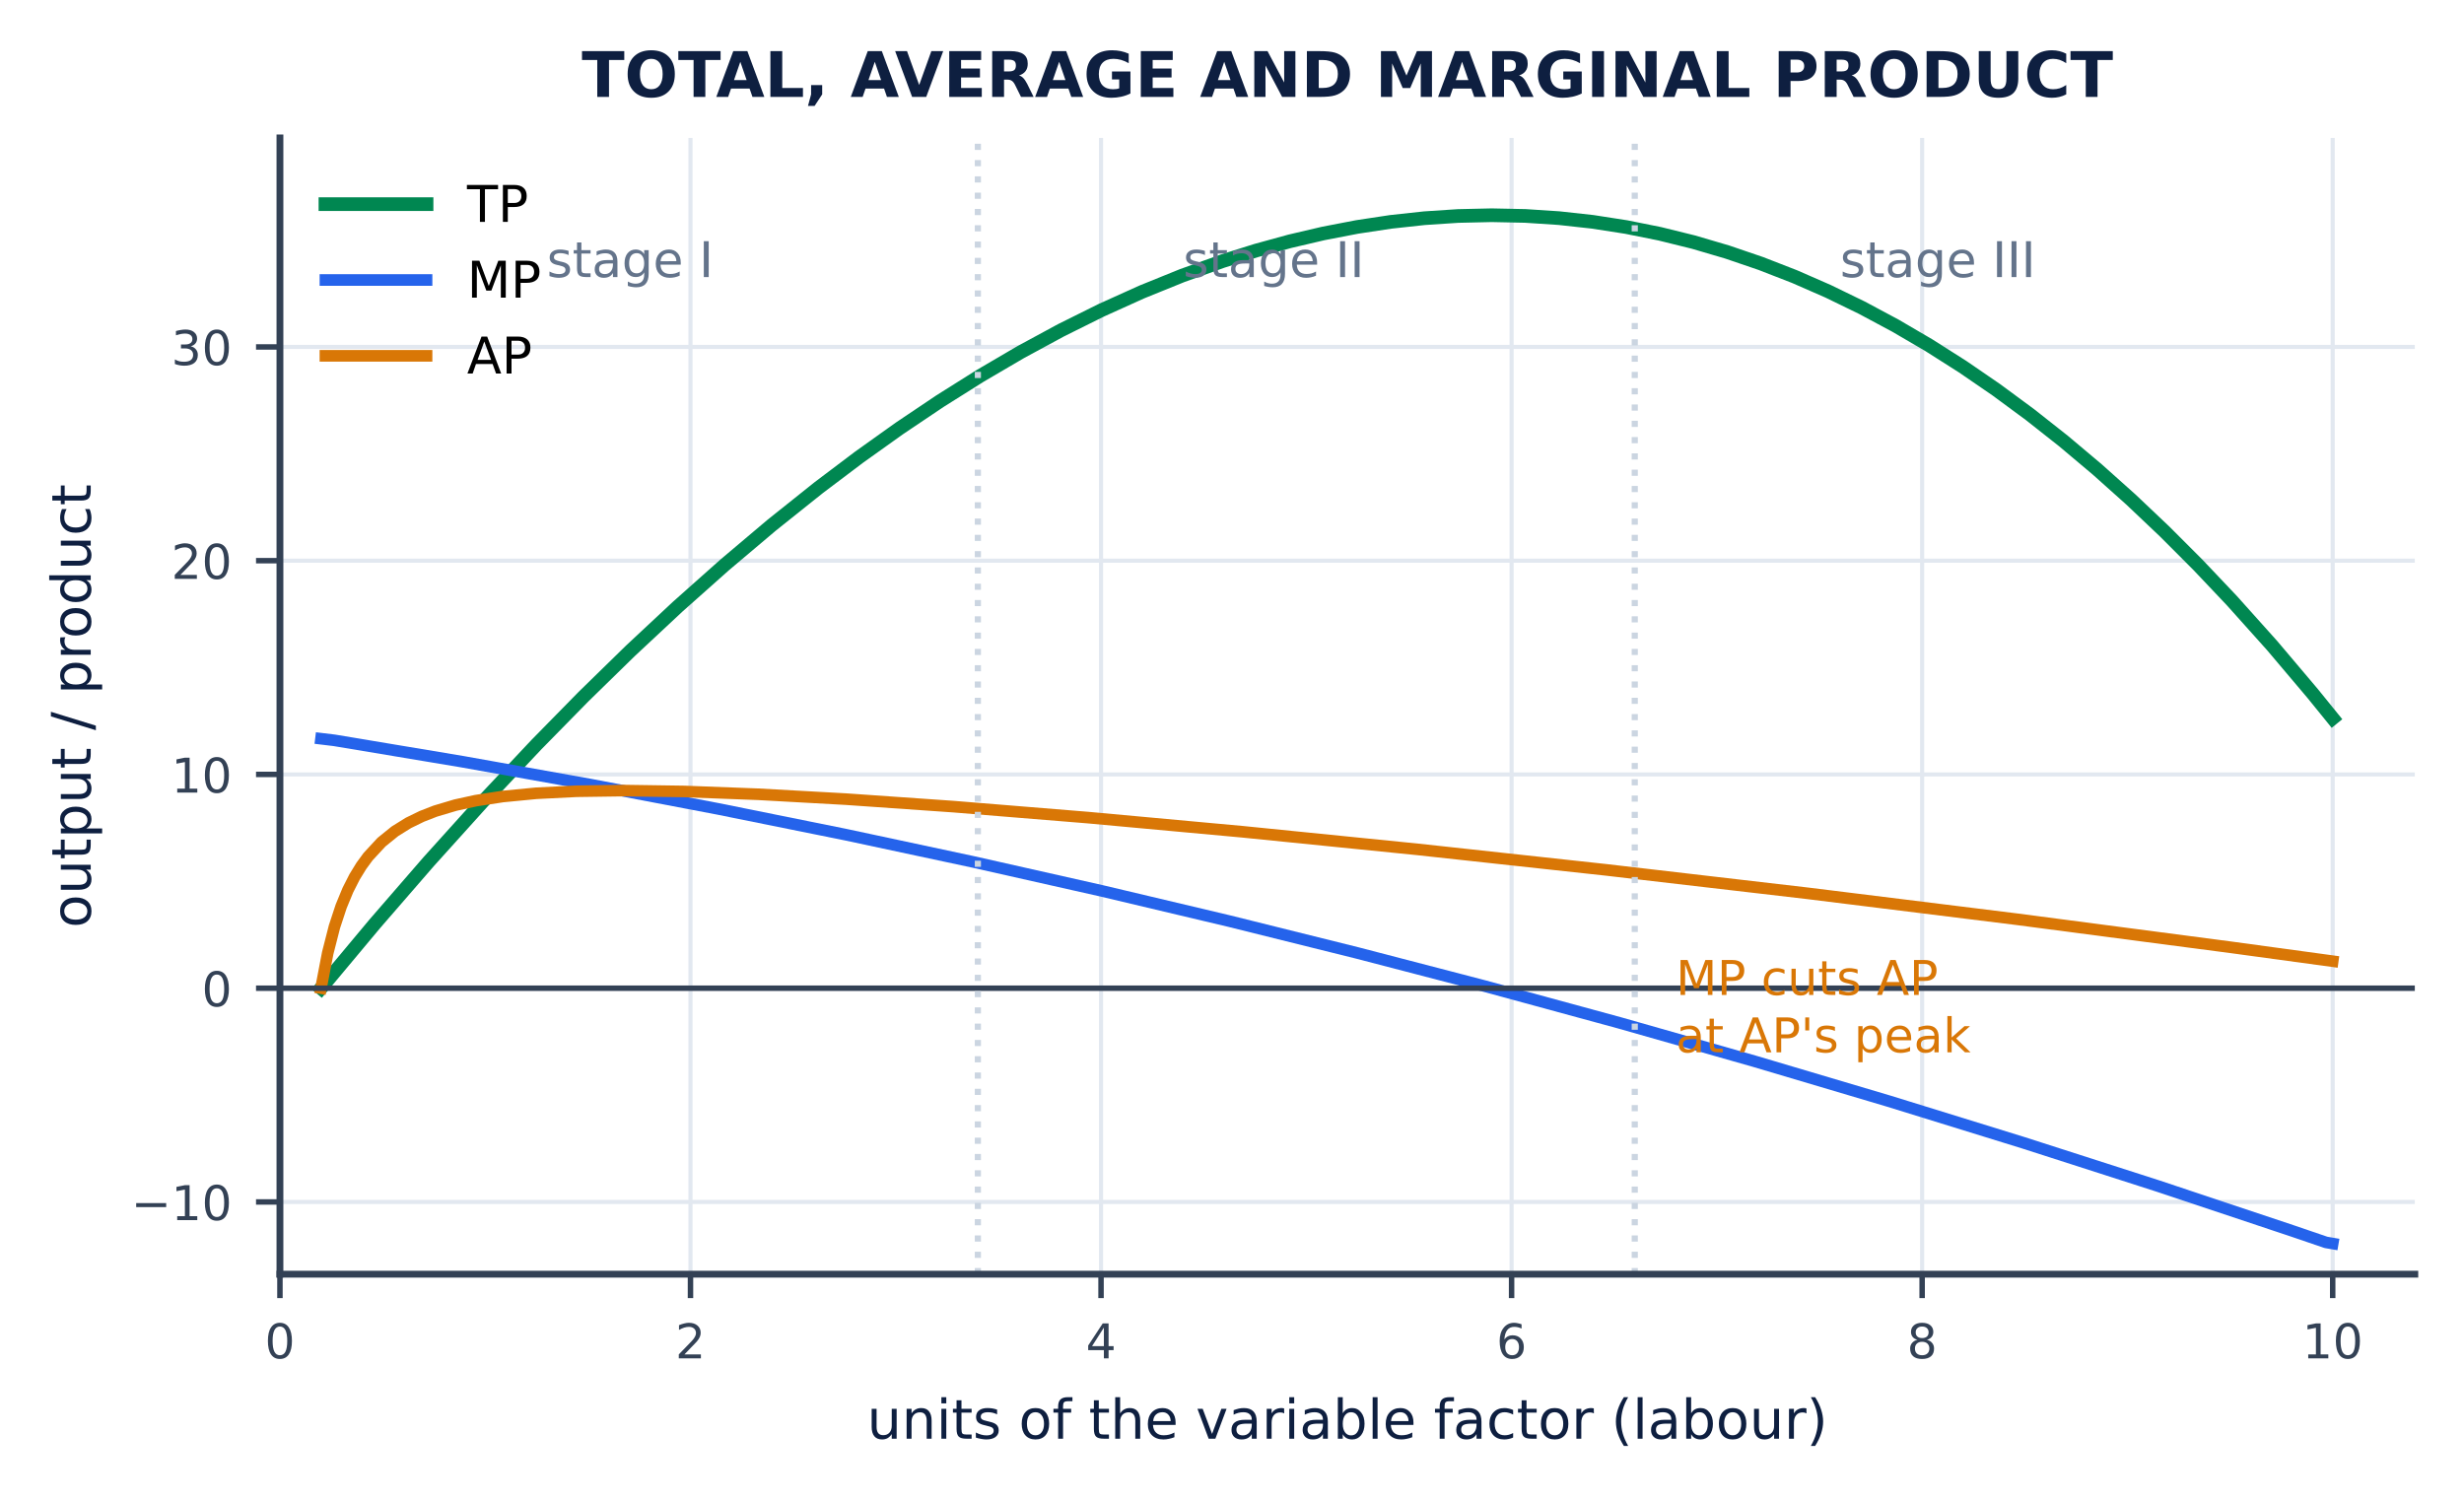
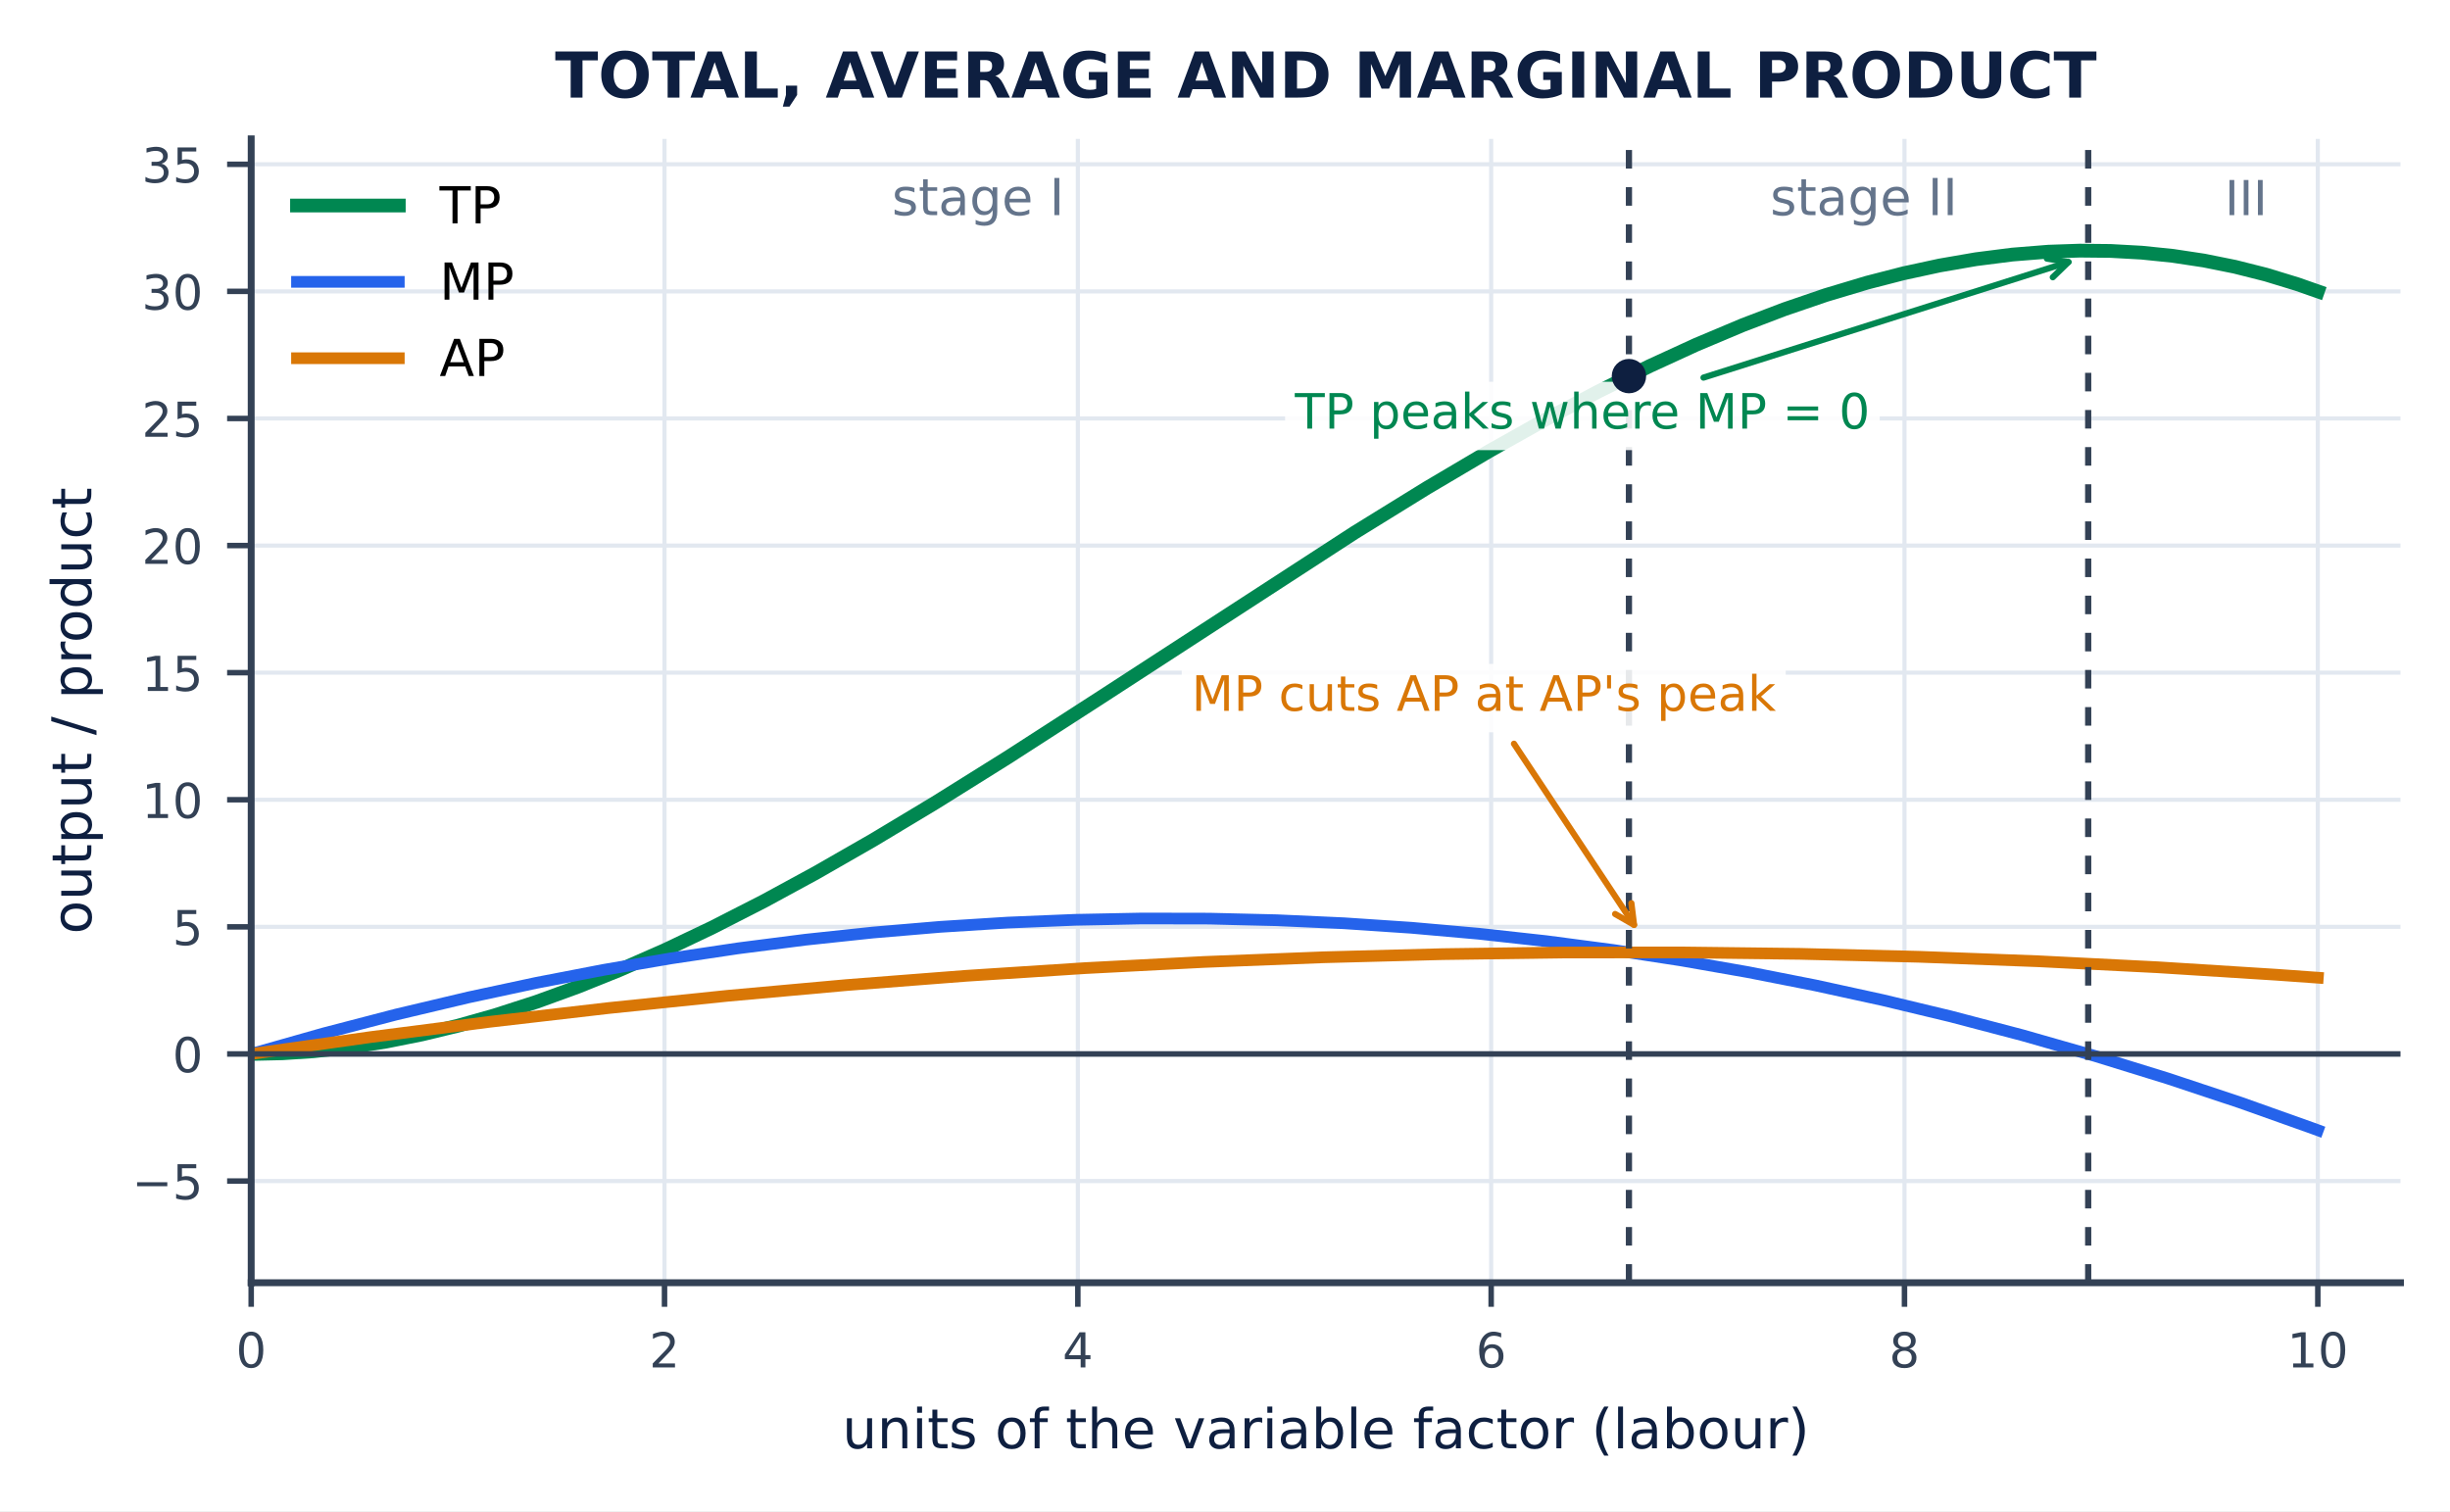
- <svg xmlns="http://www.w3.org/2000/svg" xmlns:xlink="http://www.w3.org/1999/xlink" width="360.654pt" height="219.71pt" viewBox="0 0 360.654 219.71" version="1.1">
+ <svg xmlns="http://www.w3.org/2000/svg" xmlns:xlink="http://www.w3.org/1999/xlink" width="356.2pt" height="219.71pt" viewBox="0 0 356.2 219.71" version="1.1">
  <defs>
    <style type="text/css">*{stroke-linejoin: round; stroke-linecap: butt}</style>
  </defs>
  <g id="figure_1">
    <g id="patch_1">
-       <path d="M 0 219.71  L 360.654 219.71  L 360.654 -0  L 0 -0  z " style="fill: #ffffff" />
+       <path d="M -0 219.71  L 356.2 219.71  L 356.2 -0  L -0 -0  z " style="fill: #ffffff" />
    </g>
    <g id="axes_1">
      <g id="patch_2">
-         <path d="M 40.974 186.51  L 353.454 186.51  L 353.454 20.19  L 40.974 20.19  z " style="fill: #ffffff" />
+         <path d="M 36.52 186.51  L 349 186.51  L 349 20.19  L 36.52 20.19  z " style="fill: #ffffff" />
      </g>
      <g id="matplotlib.axis_1">
        <g id="xtick_1">
          <g id="line2d_1">
-             <path d="M 40.974 186.51  L 40.974 20.19  " clip-path="url(#p8622e4ab6a)" style="fill: none; stroke: #e2e8f0; stroke-width: 0.6; stroke-linecap: square" />
+             <path d="M 36.52 186.51  L 36.52 20.19  " clip-path="url(#p2262eecdf3)" style="fill: none; stroke: #e2e8f0; stroke-width: 0.6; stroke-linecap: square" />
          </g>
          <g id="line2d_2">
            <defs>
              <path id="m8ef72950b3" d="M 0 0  L 0 3.5  " style="stroke: #334155; stroke-width: 0.8" />
            </defs>
            <g>
-               <use xlink:href="#m8ef72950b3" x="40.974" y="186.51" style="fill: #334155; stroke: #334155; stroke-width: 0.8" />
+               <use xlink:href="#m8ef72950b3" x="36.52" y="186.51" style="fill: #334155; stroke: #334155; stroke-width: 0.8" />
            </g>
          </g>
          <g id="text_1">
-             <text style="font-size: 7px; font-family: 'DejaVu Sans'; text-anchor: middle; fill: #334155" x="40.974" y="198.828" transform="rotate(-0 40.97391 198.8282)">0</text>
+             <text style="font-size: 7px; font-family: 'DejaVu Sans'; text-anchor: middle; fill: #334155" x="36.52" y="198.828" transform="rotate(-0 36.52016 198.8282)">0</text>
          </g>
        </g>
        <g id="xtick_2">
          <g id="line2d_3">
-             <path d="M 101.066 186.51  L 101.066 20.19  " clip-path="url(#p8622e4ab6a)" style="fill: none; stroke: #e2e8f0; stroke-width: 0.6; stroke-linecap: square" />
+             <path d="M 96.612 186.51  L 96.612 20.19  " clip-path="url(#p2262eecdf3)" style="fill: none; stroke: #e2e8f0; stroke-width: 0.6; stroke-linecap: square" />
          </g>
          <g id="line2d_4">
            <g>
-               <use xlink:href="#m8ef72950b3" x="101.066" y="186.51" style="fill: #334155; stroke: #334155; stroke-width: 0.8" />
+               <use xlink:href="#m8ef72950b3" x="96.612" y="186.51" style="fill: #334155; stroke: #334155; stroke-width: 0.8" />
            </g>
          </g>
          <g id="text_2">
-             <text style="font-size: 7px; font-family: 'DejaVu Sans'; text-anchor: middle; fill: #334155" x="101.066" y="198.828" transform="rotate(-0 101.0662 198.8282)">2</text>
+             <text style="font-size: 7px; font-family: 'DejaVu Sans'; text-anchor: middle; fill: #334155" x="96.612" y="198.828" transform="rotate(-0 96.61246 198.8282)">2</text>
          </g>
        </g>
        <g id="xtick_3">
          <g id="line2d_5">
-             <path d="M 161.159 186.51  L 161.159 20.19  " clip-path="url(#p8622e4ab6a)" style="fill: none; stroke: #e2e8f0; stroke-width: 0.6; stroke-linecap: square" />
+             <path d="M 156.705 186.51  L 156.705 20.19  " clip-path="url(#p2262eecdf3)" style="fill: none; stroke: #e2e8f0; stroke-width: 0.6; stroke-linecap: square" />
          </g>
          <g id="line2d_6">
            <g>
-               <use xlink:href="#m8ef72950b3" x="161.159" y="186.51" style="fill: #334155; stroke: #334155; stroke-width: 0.8" />
+               <use xlink:href="#m8ef72950b3" x="156.705" y="186.51" style="fill: #334155; stroke: #334155; stroke-width: 0.8" />
            </g>
          </g>
          <g id="text_3">
-             <text style="font-size: 7px; font-family: 'DejaVu Sans'; text-anchor: middle; fill: #334155" x="161.159" y="198.828" transform="rotate(-0 161.1585 198.8282)">4</text>
+             <text style="font-size: 7px; font-family: 'DejaVu Sans'; text-anchor: middle; fill: #334155" x="156.705" y="198.828" transform="rotate(-0 156.7048 198.8282)">4</text>
          </g>
        </g>
        <g id="xtick_4">
          <g id="line2d_7">
-             <path d="M 221.251 186.51  L 221.251 20.19  " clip-path="url(#p8622e4ab6a)" style="fill: none; stroke: #e2e8f0; stroke-width: 0.6; stroke-linecap: square" />
+             <path d="M 216.797 186.51  L 216.797 20.19  " clip-path="url(#p2262eecdf3)" style="fill: none; stroke: #e2e8f0; stroke-width: 0.6; stroke-linecap: square" />
          </g>
          <g id="line2d_8">
            <g>
-               <use xlink:href="#m8ef72950b3" x="221.251" y="186.51" style="fill: #334155; stroke: #334155; stroke-width: 0.8" />
+               <use xlink:href="#m8ef72950b3" x="216.797" y="186.51" style="fill: #334155; stroke: #334155; stroke-width: 0.8" />
            </g>
          </g>
          <g id="text_4">
-             <text style="font-size: 7px; font-family: 'DejaVu Sans'; text-anchor: middle; fill: #334155" x="221.251" y="198.828" transform="rotate(-0 221.2508 198.8282)">6</text>
+             <text style="font-size: 7px; font-family: 'DejaVu Sans'; text-anchor: middle; fill: #334155" x="216.797" y="198.828" transform="rotate(-0 216.7971 198.8282)">6</text>
          </g>
        </g>
        <g id="xtick_5">
          <g id="line2d_9">
-             <path d="M 281.343 186.51  L 281.343 20.19  " clip-path="url(#p8622e4ab6a)" style="fill: none; stroke: #e2e8f0; stroke-width: 0.6; stroke-linecap: square" />
+             <path d="M 276.889 186.51  L 276.889 20.19  " clip-path="url(#p2262eecdf3)" style="fill: none; stroke: #e2e8f0; stroke-width: 0.6; stroke-linecap: square" />
          </g>
          <g id="line2d_10">
            <g>
-               <use xlink:href="#m8ef72950b3" x="281.343" y="186.51" style="fill: #334155; stroke: #334155; stroke-width: 0.8" />
+               <use xlink:href="#m8ef72950b3" x="276.889" y="186.51" style="fill: #334155; stroke: #334155; stroke-width: 0.8" />
            </g>
          </g>
          <g id="text_5">
-             <text style="font-size: 7px; font-family: 'DejaVu Sans'; text-anchor: middle; fill: #334155" x="281.343" y="198.828" transform="rotate(-0 281.3431 198.8282)">8</text>
+             <text style="font-size: 7px; font-family: 'DejaVu Sans'; text-anchor: middle; fill: #334155" x="276.889" y="198.828" transform="rotate(-0 276.8894 198.8282)">8</text>
          </g>
        </g>
        <g id="xtick_6">
          <g id="line2d_11">
-             <path d="M 341.435 186.51  L 341.435 20.19  " clip-path="url(#p8622e4ab6a)" style="fill: none; stroke: #e2e8f0; stroke-width: 0.6; stroke-linecap: square" />
+             <path d="M 336.982 186.51  L 336.982 20.19  " clip-path="url(#p2262eecdf3)" style="fill: none; stroke: #e2e8f0; stroke-width: 0.6; stroke-linecap: square" />
          </g>
          <g id="line2d_12">
            <g>
-               <use xlink:href="#m8ef72950b3" x="341.435" y="186.51" style="fill: #334155; stroke: #334155; stroke-width: 0.8" />
+               <use xlink:href="#m8ef72950b3" x="336.982" y="186.51" style="fill: #334155; stroke: #334155; stroke-width: 0.8" />
            </g>
          </g>
          <g id="text_6">
-             <text style="font-size: 7px; font-family: 'DejaVu Sans'; text-anchor: middle; fill: #334155" x="341.435" y="198.828" transform="rotate(-0 341.4354 198.8282)">10</text>
+             <text style="font-size: 7px; font-family: 'DejaVu Sans'; text-anchor: middle; fill: #334155" x="336.982" y="198.828" transform="rotate(-0 336.9817 198.8282)">10</text>
          </g>
        </g>
        <g id="text_7">
-           <text style="font-size: 8px; font-family: 'DejaVu Sans'; text-anchor: middle; fill: #0e1f40" x="197.214" y="210.589" transform="rotate(-0 197.2139 210.5886)">units of the variable factor (labour)</text>
+           <text style="font-size: 8px; font-family: 'DejaVu Sans'; text-anchor: middle; fill: #0e1f40" x="192.76" y="210.589" transform="rotate(-0 192.7602 210.5886)">units of the variable factor (labour)</text>
        </g>
      </g>
      <g id="matplotlib.axis_2">
        <g id="ytick_1">
          <g id="line2d_13">
-             <path d="M 40.974 175.936  L 353.454 175.936  " clip-path="url(#p8622e4ab6a)" style="fill: none; stroke: #e2e8f0; stroke-width: 0.6; stroke-linecap: square" />
+             <path d="M 36.52 171.726  L 349 171.726  " clip-path="url(#p2262eecdf3)" style="fill: none; stroke: #e2e8f0; stroke-width: 0.6; stroke-linecap: square" />
          </g>
          <g id="line2d_14">
            <defs>
              <path id="ma2e27340b0" d="M 0 0  L -3.5 0  " style="stroke: #334155; stroke-width: 0.8" />
            </defs>
            <g>
-               <use xlink:href="#ma2e27340b0" x="40.974" y="175.936" style="fill: #334155; stroke: #334155; stroke-width: 0.8" />
+               <use xlink:href="#ma2e27340b0" x="36.52" y="171.726" style="fill: #334155; stroke: #334155; stroke-width: 0.8" />
            </g>
          </g>
          <g id="text_8">
-             <text style="font-size: 7px; font-family: 'DejaVu Sans'; text-anchor: end; fill: #334155" x="33.974" y="178.595" transform="rotate(-0 33.97391 178.5952)">−10</text>
+             <text style="font-size: 7px; font-family: 'DejaVu Sans'; text-anchor: end; fill: #334155" x="29.52" y="174.385" transform="rotate(-0 29.52016 174.385)">−5</text>
          </g>
        </g>
        <g id="ytick_2">
          <g id="line2d_15">
-             <path d="M 40.974 144.648  L 353.454 144.648  " clip-path="url(#p8622e4ab6a)" style="fill: none; stroke: #e2e8f0; stroke-width: 0.6; stroke-linecap: square" />
+             <path d="M 36.52 153.246  L 349 153.246  " clip-path="url(#p2262eecdf3)" style="fill: none; stroke: #e2e8f0; stroke-width: 0.6; stroke-linecap: square" />
          </g>
          <g id="line2d_16">
            <g>
-               <use xlink:href="#ma2e27340b0" x="40.974" y="144.648" style="fill: #334155; stroke: #334155; stroke-width: 0.8" />
+               <use xlink:href="#ma2e27340b0" x="36.52" y="153.246" style="fill: #334155; stroke: #334155; stroke-width: 0.8" />
            </g>
          </g>
          <g id="text_9">
-             <text style="font-size: 7px; font-family: 'DejaVu Sans'; text-anchor: end; fill: #334155" x="33.974" y="147.307" transform="rotate(-0 33.97391 147.3068)">0</text>
+             <text style="font-size: 7px; font-family: 'DejaVu Sans'; text-anchor: end; fill: #334155" x="29.52" y="155.905" transform="rotate(-0 29.52016 155.905)">0</text>
          </g>
        </g>
        <g id="ytick_3">
          <g id="line2d_17">
-             <path d="M 40.974 113.359  L 353.454 113.359  " clip-path="url(#p8622e4ab6a)" style="fill: none; stroke: #e2e8f0; stroke-width: 0.6; stroke-linecap: square" />
+             <path d="M 36.52 134.766  L 349 134.766  " clip-path="url(#p2262eecdf3)" style="fill: none; stroke: #e2e8f0; stroke-width: 0.6; stroke-linecap: square" />
          </g>
          <g id="line2d_18">
            <g>
-               <use xlink:href="#ma2e27340b0" x="40.974" y="113.359" style="fill: #334155; stroke: #334155; stroke-width: 0.8" />
+               <use xlink:href="#ma2e27340b0" x="36.52" y="134.766" style="fill: #334155; stroke: #334155; stroke-width: 0.8" />
            </g>
          </g>
          <g id="text_10">
-             <text style="font-size: 7px; font-family: 'DejaVu Sans'; text-anchor: end; fill: #334155" x="33.974" y="116.018" transform="rotate(-0 33.97391 116.0183)">10</text>
+             <text style="font-size: 7px; font-family: 'DejaVu Sans'; text-anchor: end; fill: #334155" x="29.52" y="137.425" transform="rotate(-0 29.52016 137.425)">5</text>
          </g>
        </g>
        <g id="ytick_4">
          <g id="line2d_19">
-             <path d="M 40.974 82.071  L 353.454 82.071  " clip-path="url(#p8622e4ab6a)" style="fill: none; stroke: #e2e8f0; stroke-width: 0.6; stroke-linecap: square" />
+             <path d="M 36.52 116.286  L 349 116.286  " clip-path="url(#p2262eecdf3)" style="fill: none; stroke: #e2e8f0; stroke-width: 0.6; stroke-linecap: square" />
          </g>
          <g id="line2d_20">
            <g>
-               <use xlink:href="#ma2e27340b0" x="40.974" y="82.071" style="fill: #334155; stroke: #334155; stroke-width: 0.8" />
+               <use xlink:href="#ma2e27340b0" x="36.52" y="116.286" style="fill: #334155; stroke: #334155; stroke-width: 0.8" />
            </g>
          </g>
          <g id="text_11">
-             <text style="font-size: 7px; font-family: 'DejaVu Sans'; text-anchor: end; fill: #334155" x="33.974" y="84.73" transform="rotate(-0 33.97391 84.72989)">20</text>
+             <text style="font-size: 7px; font-family: 'DejaVu Sans'; text-anchor: end; fill: #334155" x="29.52" y="118.945" transform="rotate(-0 29.52016 118.945)">10</text>
          </g>
        </g>
        <g id="ytick_5">
          <g id="line2d_21">
-             <path d="M 40.974 50.782  L 353.454 50.782  " clip-path="url(#p8622e4ab6a)" style="fill: none; stroke: #e2e8f0; stroke-width: 0.6; stroke-linecap: square" />
+             <path d="M 36.52 97.806  L 349 97.806  " clip-path="url(#p2262eecdf3)" style="fill: none; stroke: #e2e8f0; stroke-width: 0.6; stroke-linecap: square" />
          </g>
          <g id="line2d_22">
            <g>
-               <use xlink:href="#ma2e27340b0" x="40.974" y="50.782" style="fill: #334155; stroke: #334155; stroke-width: 0.8" />
+               <use xlink:href="#ma2e27340b0" x="36.52" y="97.806" style="fill: #334155; stroke: #334155; stroke-width: 0.8" />
            </g>
          </g>
          <g id="text_12">
-             <text style="font-size: 7px; font-family: 'DejaVu Sans'; text-anchor: end; fill: #334155" x="33.974" y="53.441" transform="rotate(-0 33.97391 53.44145)">30</text>
-           </g>
-         </g>
-         <g id="text_13">
+             <text style="font-size: 7px; font-family: 'DejaVu Sans'; text-anchor: end; fill: #334155" x="29.52" y="100.465" transform="rotate(-0 29.52016 100.465)">15</text>
+           </g>
+         </g>
+         <g id="ytick_6">
+           <g id="line2d_23">
+             <path d="M 36.52 79.326  L 349 79.326  " clip-path="url(#p2262eecdf3)" style="fill: none; stroke: #e2e8f0; stroke-width: 0.6; stroke-linecap: square" />
+           </g>
+           <g id="line2d_24">
+             <g>
+               <use xlink:href="#ma2e27340b0" x="36.52" y="79.326" style="fill: #334155; stroke: #334155; stroke-width: 0.8" />
+             </g>
+           </g>
+           <g id="text_13">
+             <text style="font-size: 7px; font-family: 'DejaVu Sans'; text-anchor: end; fill: #334155" x="29.52" y="81.985" transform="rotate(-0 29.52016 81.98502)">20</text>
+           </g>
+         </g>
+         <g id="ytick_7">
+           <g id="line2d_25">
+             <path d="M 36.52 60.846  L 349 60.846  " clip-path="url(#p2262eecdf3)" style="fill: none; stroke: #e2e8f0; stroke-width: 0.6; stroke-linecap: square" />
+           </g>
+           <g id="line2d_26">
+             <g>
+               <use xlink:href="#ma2e27340b0" x="36.52" y="60.846" style="fill: #334155; stroke: #334155; stroke-width: 0.8" />
+             </g>
+           </g>
+           <g id="text_14">
+             <text style="font-size: 7px; font-family: 'DejaVu Sans'; text-anchor: end; fill: #334155" x="29.52" y="63.505" transform="rotate(-0 29.52016 63.50502)">25</text>
+           </g>
+         </g>
+         <g id="ytick_8">
+           <g id="line2d_27">
+             <path d="M 36.52 42.366  L 349 42.366  " clip-path="url(#p2262eecdf3)" style="fill: none; stroke: #e2e8f0; stroke-width: 0.6; stroke-linecap: square" />
+           </g>
+           <g id="line2d_28">
+             <g>
+               <use xlink:href="#ma2e27340b0" x="36.52" y="42.366" style="fill: #334155; stroke: #334155; stroke-width: 0.8" />
+             </g>
+           </g>
+           <g id="text_15">
+             <text style="font-size: 7px; font-family: 'DejaVu Sans'; text-anchor: end; fill: #334155" x="29.52" y="45.025" transform="rotate(-0 29.52016 45.02502)">30</text>
+           </g>
+         </g>
+         <g id="ytick_9">
+           <g id="line2d_29">
+             <path d="M 36.52 23.886  L 349 23.886  " clip-path="url(#p2262eecdf3)" style="fill: none; stroke: #e2e8f0; stroke-width: 0.6; stroke-linecap: square" />
+           </g>
+           <g id="line2d_30">
+             <g>
+               <use xlink:href="#ma2e27340b0" x="36.52" y="23.886" style="fill: #334155; stroke: #334155; stroke-width: 0.8" />
+             </g>
+           </g>
+           <g id="text_16">
+             <text style="font-size: 7px; font-family: 'DejaVu Sans'; text-anchor: end; fill: #334155" x="29.52" y="26.545" transform="rotate(-0 29.52016 26.54502)">35</text>
+           </g>
+         </g>
+         <g id="text_17">
          <text style="font-size: 8px; font-family: 'DejaVu Sans'; text-anchor: middle; fill: #0e1f40" x="13.279" y="103.35" transform="rotate(-90 13.27875 103.3498)">output / product</text>
        </g>
      </g>
-       <g id="line2d_23">
-         <path d="M 46.983 144.648  L 54.861 135.219  L 62.74 126.13  L 70.618 117.393  L 78.496 109.016  L 85.39 101.99  L 92.283 95.256  L 99.177 88.819  L 106.071 82.686  L 112.964 76.865  L 119.858 71.361  L 125.766 66.903  L 131.675 62.687  L 137.584 58.718  L 143.493 55.001  L 149.401 51.54  L 155.31 48.339  L 161.219 45.403  L 167.128 42.735  L 173.036 40.34  L 178.945 38.222  L 183.869 36.672  L 188.793 35.32  L 193.717 34.168  L 198.641 33.22  L 203.565 32.476  L 208.489 31.941  L 213.413 31.616  L 218.337 31.504  L 223.261 31.607  L 228.185 31.929  L 233.109 32.47  L 238.032 33.234  L 242.956 34.223  L 247.88 35.44  L 252.804 36.888  L 257.728 38.568  L 262.652 40.483  L 267.576 42.636  L 272.5 45.029  L 277.424 47.664  L 282.348 50.545  L 287.272 53.673  L 292.196 57.051  L 297.12 60.682  L 302.044 64.567  L 306.968 68.71  L 311.892 73.113  L 316.816 77.779  L 321.74 82.709  L 326.664 87.907  L 332.572 94.501  L 338.481 101.488  L 341.435 105.13  L 341.435 105.13  " clip-path="url(#p8622e4ab6a)" style="fill: none; stroke: #008751; stroke-width: 2; stroke-linecap: square" />
-       </g>
-       <g id="line2d_24">
-         <path d="M 46.983 108.13  L 48.953 108.368  L 67.664 111.493  L 86.375 114.836  L 105.086 118.398  L 123.797 122.178  L 142.508 126.177  L 161.219 130.394  L 179.93 134.83  L 198.641 139.484  L 217.352 144.356  L 237.048 149.721  L 256.743 155.327  L 276.439 161.176  L 296.135 167.267  L 315.831 173.599  L 335.527 180.174  L 340.451 181.856  L 341.435 182.025  L 341.435 182.025  " clip-path="url(#p8622e4ab6a)" style="fill: none; stroke: #2563eb; stroke-width: 1.7; stroke-linecap: square" />
-       </g>
-       <g id="line2d_25">
-         <path d="M 46.983 144.648  L 47.968 139.506  L 48.953 135.653  L 49.938 132.664  L 50.922 130.282  L 51.907 128.344  L 52.892 126.74  L 53.877 125.393  L 55.846 123.266  L 57.816 121.674  L 59.785 120.45  L 61.755 119.49  L 63.725 118.724  L 66.679 117.845  L 69.633 117.199  L 73.572 116.592  L 78.496 116.116  L 84.405 115.819  L 91.299 115.722  L 100.162 115.852  L 110.995 116.262  L 123.797 116.973  L 139.553 118.071  L 159.249 119.677  L 181.899 121.754  L 207.504 124.329  L 235.078 127.326  L 264.622 130.765  L 295.15 134.547  L 326.664 138.68  L 341.435 140.696  L 341.435 140.696  " clip-path="url(#p8622e4ab6a)" style="fill: none; stroke: #d97706; stroke-width: 1.7; stroke-linecap: square" />
-       </g>
-       <g id="line2d_26">
-         <path d="M 40.974 144.648  L 353.454 144.648  " clip-path="url(#p8622e4ab6a)" style="fill: none; stroke: #334155; stroke-width: 0.8; stroke-linecap: square" />
-       </g>
-       <g id="line2d_27">
-         <path d="M 143.131 186.51  L 143.131 20.19  " clip-path="url(#p8622e4ab6a)" style="fill: none; stroke-dasharray: 0.9,1.485; stroke-dashoffset: 0; stroke: #cbd5e1; stroke-width: 0.9" />
-       </g>
-       <g id="line2d_28">
-         <path d="M 239.279 186.51  L 239.279 20.19  " clip-path="url(#p8622e4ab6a)" style="fill: none; stroke-dasharray: 0.9,1.485; stroke-dashoffset: 0; stroke: #cbd5e1; stroke-width: 0.9" />
+       <g id="line2d_31">
+         <path d="M 36.52 153.246  L 41.038 153.147  L 45.557 152.854  L 50.828 152.276  L 56.099 151.455  L 61.37 150.4  L 66.642 149.124  L 71.913 147.635  L 77.937 145.69  L 83.961 143.498  L 89.986 141.076  L 96.763 138.097  L 103.54 134.87  L 111.071 131.022  L 118.601 126.928  L 126.885 122.178  L 135.921 116.748  L 146.463 110.159  L 160.018 101.415  L 196.917 77.457  L 207.459 70.944  L 216.496 65.602  L 224.779 60.949  L 232.31 56.958  L 239.84 53.226  L 246.617 50.116  L 253.395 47.264  L 259.419 44.965  L 265.443 42.905  L 271.468 41.099  L 276.739 39.74  L 282.01 38.6  L 287.281 37.689  L 292.553 37.017  L 297.824 36.595  L 302.342 36.442  L 306.86 36.487  L 311.378 36.737  L 315.897 37.2  L 320.415 37.882  L 324.933 38.79  L 329.451 39.93  L 333.97 41.31  L 336.982 42.366  L 336.982 42.366  " clip-path="url(#p2262eecdf3)" style="fill: none; stroke: #008751; stroke-width: 2; stroke-linecap: square" />
+       </g>
+       <g id="line2d_32">
+         <path d="M 36.52 153.246  L 47.063 150.256  L 57.605 147.512  L 68.148 145.014  L 77.937 142.915  L 87.727 141.027  L 97.516 139.351  L 107.306 137.887  L 117.095 136.635  L 126.885 135.594  L 136.674 134.766  L 146.463 134.149  L 156.253 133.745  L 166.042 133.552  L 175.832 133.571  L 185.621 133.802  L 195.411 134.244  L 205.2 134.899  L 214.99 135.765  L 224.779 136.844  L 234.569 138.134  L 244.358 139.636  L 254.148 141.35  L 263.937 143.276  L 273.727 145.414  L 283.516 147.763  L 294.059 150.53  L 304.601 153.543  L 315.144 156.802  L 325.686 160.306  L 336.229 164.057  L 336.982 164.334  L 336.982 164.334  " clip-path="url(#p2262eecdf3)" style="fill: none; stroke: #2563eb; stroke-width: 1.7; stroke-linecap: square" />
+       </g>
+       <g id="line2d_33">
+         <path d="M 36.52 153.246  L 53.84 150.8  L 71.16 148.575  L 88.48 146.571  L 105.8 144.788  L 123.119 143.226  L 140.439 141.885  L 157.759 140.765  L 175.079 139.867  L 192.399 139.189  L 209.719 138.733  L 227.038 138.497  L 244.358 138.483  L 261.678 138.689  L 278.998 139.117  L 296.318 139.766  L 313.638 140.636  L 330.957 141.727  L 336.982 142.158  L 336.982 142.158  " clip-path="url(#p2262eecdf3)" style="fill: none; stroke: #d97706; stroke-width: 1.7; stroke-linecap: square" />
+       </g>
+       <g id="line2d_34">
+         <path d="M 36.52 153.246  L 349 153.246  " clip-path="url(#p2262eecdf3)" style="fill: none; stroke: #334155; stroke-width: 0.8; stroke-linecap: square" />
+       </g>
+       <g id="line2d_35">
+         <path d="M 236.828 186.51  L 236.828 20.19  " clip-path="url(#p2262eecdf3)" style="fill: none; stroke-dasharray: 2.7,2.7; stroke-dashoffset: 0; stroke: #334155; stroke-width: 0.9" />
+       </g>
+       <g id="line2d_36">
+         <path d="M 303.597 186.51  L 303.597 20.19  " clip-path="url(#p2262eecdf3)" style="fill: none; stroke-dasharray: 2.7,2.7; stroke-dashoffset: 0; stroke: #334155; stroke-width: 0.9" />
      </g>
      <g id="patch_3">
-         <path d="M 40.974 186.51  L 40.974 20.19  " style="fill: none; stroke: #334155; stroke-linejoin: miter; stroke-linecap: square" />
+         <path d="M 36.52 186.51  L 36.52 20.19  " style="fill: none; stroke: #334155; stroke-linejoin: miter; stroke-linecap: square" />
      </g>
      <g id="patch_4">
-         <path d="M 40.974 186.51  L 353.454 186.51  " style="fill: none; stroke: #334155; stroke-linejoin: miter; stroke-linecap: square" />
-       </g>
-       <g id="text_14">
-         <text style="font-size: 7.2px; font-family: 'DejaVu Sans'; text-anchor: start; fill: #64748b" x="80.034" y="40.556" transform="rotate(-0 80.03391 40.55566)">stage I</text>
-       </g>
-       <g id="text_15">
-         <text style="font-size: 7.2px; font-family: 'DejaVu Sans'; text-anchor: start; fill: #64748b" x="173.177" y="40.556" transform="rotate(-0 173.177 40.55566)">stage II</text>
-       </g>
-       <g id="text_16">
-         <text style="font-size: 7.2px; font-family: 'DejaVu Sans'; text-anchor: start; fill: #64748b" x="269.325" y="40.556" transform="rotate(-0 269.3247 40.55566)">stage III</text>
-       </g>
-       <g id="text_17">
-         <text style="font-size: 7px; font-family: 'DejaVu Sans'; fill: #d97706" transform="translate(245.2878 145.6322)">MP cuts AP</text>
-         <text style="font-size: 7px; font-family: 'DejaVu Sans'; fill: #d97706" transform="translate(245.2878 154.0341)">at AP's peak</text>
+         <path d="M 36.52 186.51  L 349 186.51  " style="fill: none; stroke: #334155; stroke-linejoin: miter; stroke-linecap: square" />
      </g>
      <g id="text_18">
-         <text style="font-weight: 700; font-size: 9.2px; font-family: 'DejaVu Sans'; text-anchor: middle; fill: #0e1f40" x="197.214" y="14.19" transform="rotate(-0 197.2139 14.18984)">TOTAL, AVERAGE AND MARGINAL PRODUCT</text>
+         <text style="font-size: 7.4px; font-family: 'DejaVu Sans'; text-anchor: start; fill: #64748b" x="129.663" y="31.278" transform="rotate(-0 129.6632 31.27784)">stage I</text>
+       </g>
+       <g id="text_19">
+         <text style="font-size: 7.4px; font-family: 'DejaVu Sans'; text-anchor: start; fill: #64748b" x="257.359" y="31.278" transform="rotate(-0 257.3594 31.27784)">stage II</text>
+       </g>
+       <g id="text_20">
+         <text style="font-size: 7px; font-family: 'DejaVu Sans'; text-anchor: start; fill: #64748b" x="323.461" y="31.278" transform="rotate(-0 323.4609 31.27784)">III</text>
+       </g>
+       <g id="patch_5">
+         <path d="M 220.114 108.14  Q 229.121 121.729 237.572 134.479  " style="fill: none; stroke: #d97706; stroke-width: 0.9; stroke-linecap: round" />
+         <path d="M 237.186 131.328  L 237.572 134.479  L 234.819 132.897  " style="fill: none; stroke: #d97706; stroke-width: 0.9; stroke-linecap: round" />
+       </g>
+       <g id="text_21">
+         <g id="patch_6">
+           <path d="M 171.81 106.476  L 259.624 106.476  L 259.624 96.535  L 171.81 96.535  z " style="fill: #ffffff; opacity: 0.88" />
+         </g>
+         <text style="font-size: 7.1px; font-family: 'DejaVu Sans'; text-anchor: start; fill: #d97706" x="173.23" y="103.35" transform="rotate(-0 173.2302 103.3498)">MP cuts AP at AP's peak</text>
+       </g>
+       <g id="patch_7">
+         <path d="M 247.667 54.904  Q 274.678 46.35 300.73 38.1  " style="fill: none; stroke: #008751; stroke-width: 0.9; stroke-linecap: round" />
+         <path d="M 297.593 37.603  L 300.73 38.1  L 298.451 40.311  " style="fill: none; stroke: #008751; stroke-width: 0.9; stroke-linecap: round" />
+       </g>
+       <g id="text_22">
+         <g id="patch_8">
+           <path d="M 186.833 65.45  L 273.29 65.45  L 273.29 55.509  L 186.833 55.509  z " style="fill: #ffffff; opacity: 0.88" />
+         </g>
+         <text style="font-size: 7.1px; font-family: 'DejaVu Sans'; text-anchor: start; fill: #008751" x="188.253" y="62.324" transform="rotate(-0 188.2532 62.32424)">TP peaks where MP = 0</text>
+       </g>
+       <g id="text_23">
+         <text style="font-weight: 700; font-size: 9.2px; font-family: 'DejaVu Sans'; text-anchor: middle; fill: #0e1f40" x="192.76" y="14.19" transform="rotate(-0 192.7602 14.18984)">TOTAL, AVERAGE AND MARGINAL PRODUCT</text>
+       </g>
+       <g id="line2d_37">
+         <defs>
+           <path id="mbeb677887b" d="M 0 2  C 0.53 2 1.039 1.789 1.414 1.414  C 1.789 1.039 2 0.53 2 0  C 2 -0.53 1.789 -1.039 1.414 -1.414  C 1.039 -1.789 0.53 -2 0 -2  C -0.53 -2 -1.039 -1.789 -1.414 -1.414  C -1.789 -1.039 -2 -0.53 -2 0  C -2 0.53 -1.789 1.039 -1.414 1.414  C -1.039 1.789 -0.53 2 0 2  z " style="stroke: #0e1f40" />
+         </defs>
+         <g clip-path="url(#p2262eecdf3)">
+           <use xlink:href="#mbeb677887b" x="236.828" y="54.686" style="fill: #0e1f40; stroke: #0e1f40" />
+         </g>
      </g>
      <g id="legend_1">
-         <g id="line2d_29">
-           <path d="M 47.634 29.883  L 55.034 29.883  L 62.434 29.883  " style="fill: none; stroke: #008751; stroke-width: 2; stroke-linecap: square" />
-         </g>
-         <g id="text_19">
-           <text style="font-size: 7.4px; font-family: 'DejaVu Sans'; text-anchor: start" x="68.354" y="32.473" transform="rotate(-0 68.35391 32.47269)">TP</text>
-         </g>
-         <g id="line2d_30">
-           <path d="M 47.634 40.983  L 55.034 40.983  L 62.434 40.983  " style="fill: none; stroke: #2563eb; stroke-width: 1.7; stroke-linecap: square" />
-         </g>
-         <g id="text_20">
-           <text style="font-size: 7.4px; font-family: 'DejaVu Sans'; text-anchor: start" x="68.354" y="43.573" transform="rotate(-0 68.35391 43.57327)">MP</text>
-         </g>
-         <g id="line2d_31">
-           <path d="M 47.634 52.084  L 55.034 52.084  L 62.434 52.084  " style="fill: none; stroke: #d97706; stroke-width: 1.7; stroke-linecap: square" />
-         </g>
-         <g id="text_21">
-           <text style="font-size: 7.4px; font-family: 'DejaVu Sans'; text-anchor: start" x="68.354" y="54.674" transform="rotate(-0 68.35391 54.67384)">AP</text>
+         <g id="line2d_38">
+           <path d="M 43.18 29.883  L 50.58 29.883  L 57.98 29.883  " style="fill: none; stroke: #008751; stroke-width: 2; stroke-linecap: square" />
+         </g>
+         <g id="text_24">
+           <text style="font-size: 7.4px; font-family: 'DejaVu Sans'; text-anchor: start" x="63.9" y="32.473" transform="rotate(-0 63.90016 32.47269)">TP</text>
+         </g>
+         <g id="line2d_39">
+           <path d="M 43.18 40.983  L 50.58 40.983  L 57.98 40.983  " style="fill: none; stroke: #2563eb; stroke-width: 1.7; stroke-linecap: square" />
+         </g>
+         <g id="text_25">
+           <text style="font-size: 7.4px; font-family: 'DejaVu Sans'; text-anchor: start" x="63.9" y="43.573" transform="rotate(-0 63.90016 43.57327)">MP</text>
+         </g>
+         <g id="line2d_40">
+           <path d="M 43.18 52.084  L 50.58 52.084  L 57.98 52.084  " style="fill: none; stroke: #d97706; stroke-width: 1.7; stroke-linecap: square" />
+         </g>
+         <g id="text_26">
+           <text style="font-size: 7.4px; font-family: 'DejaVu Sans'; text-anchor: start" x="63.9" y="54.674" transform="rotate(-0 63.90016 54.67384)">AP</text>
        </g>
      </g>
    </g>
  </g>
  <defs>
-     <clipPath id="p8622e4ab6a">
-       <rect x="40.974" y="20.19" width="312.48" height="166.32" />
+     <clipPath id="p2262eecdf3">
+       <rect x="36.52" y="20.19" width="312.48" height="166.32" />
    </clipPath>
  </defs>
</svg>
